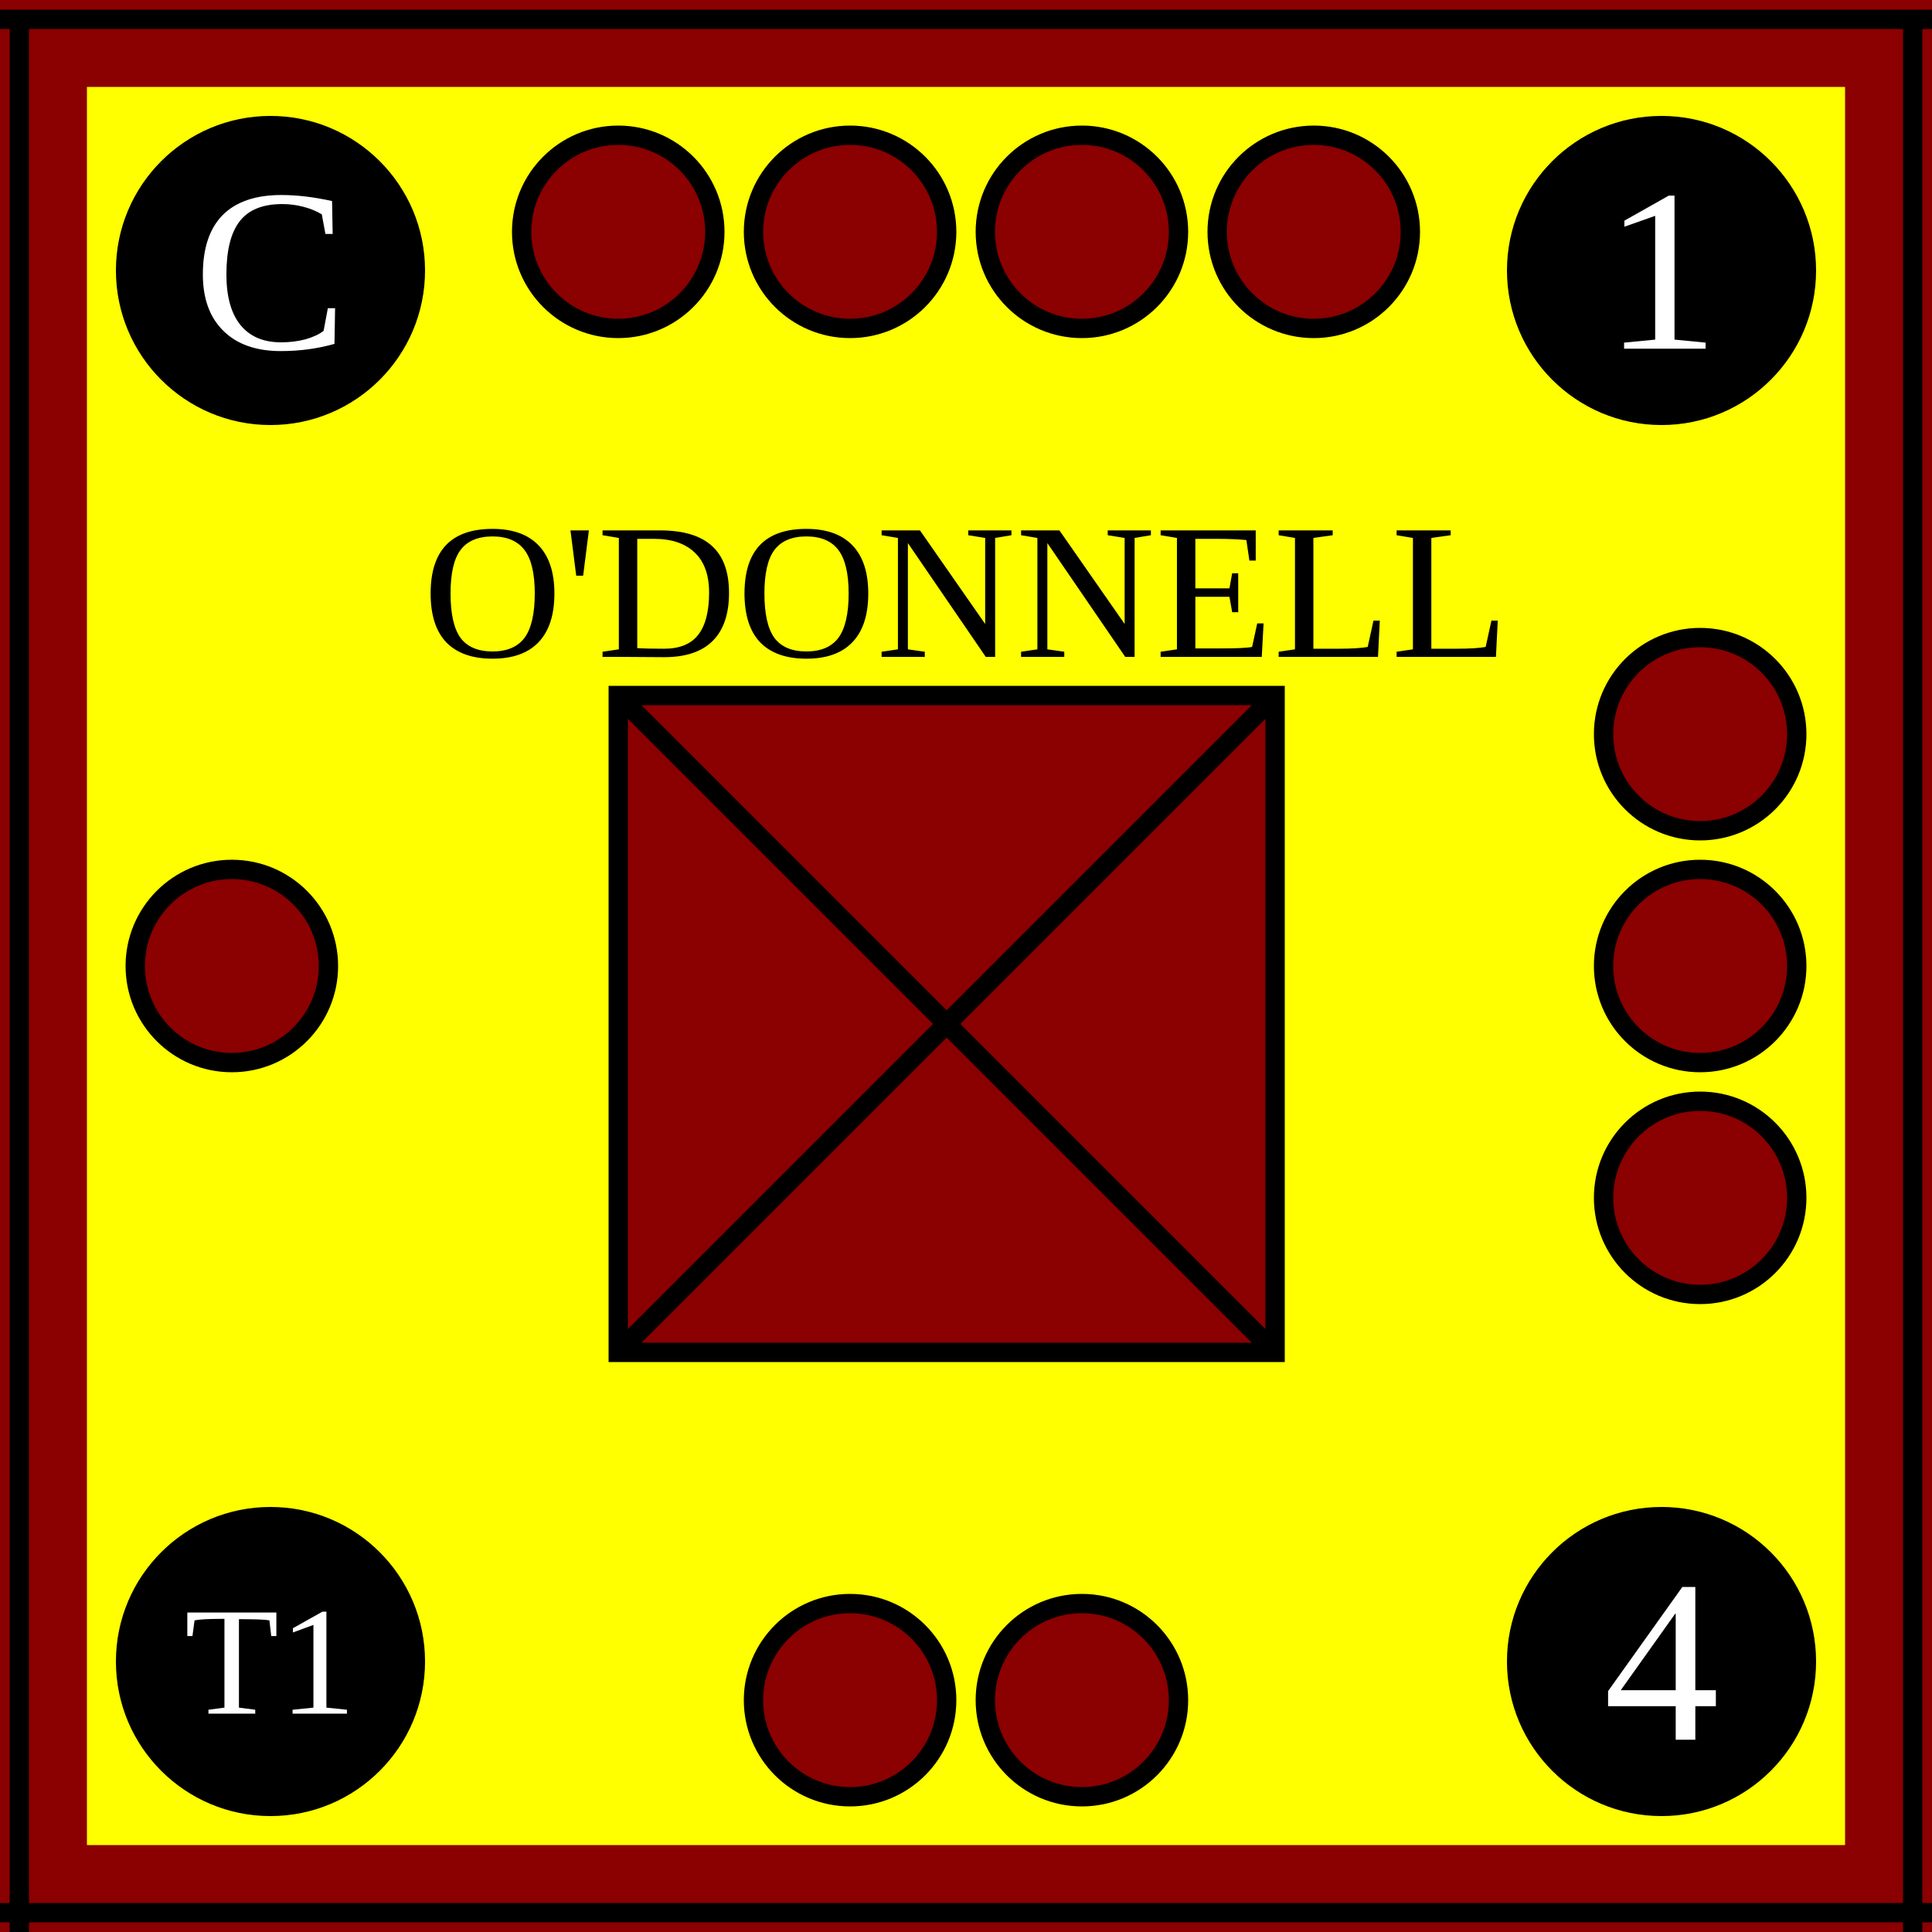
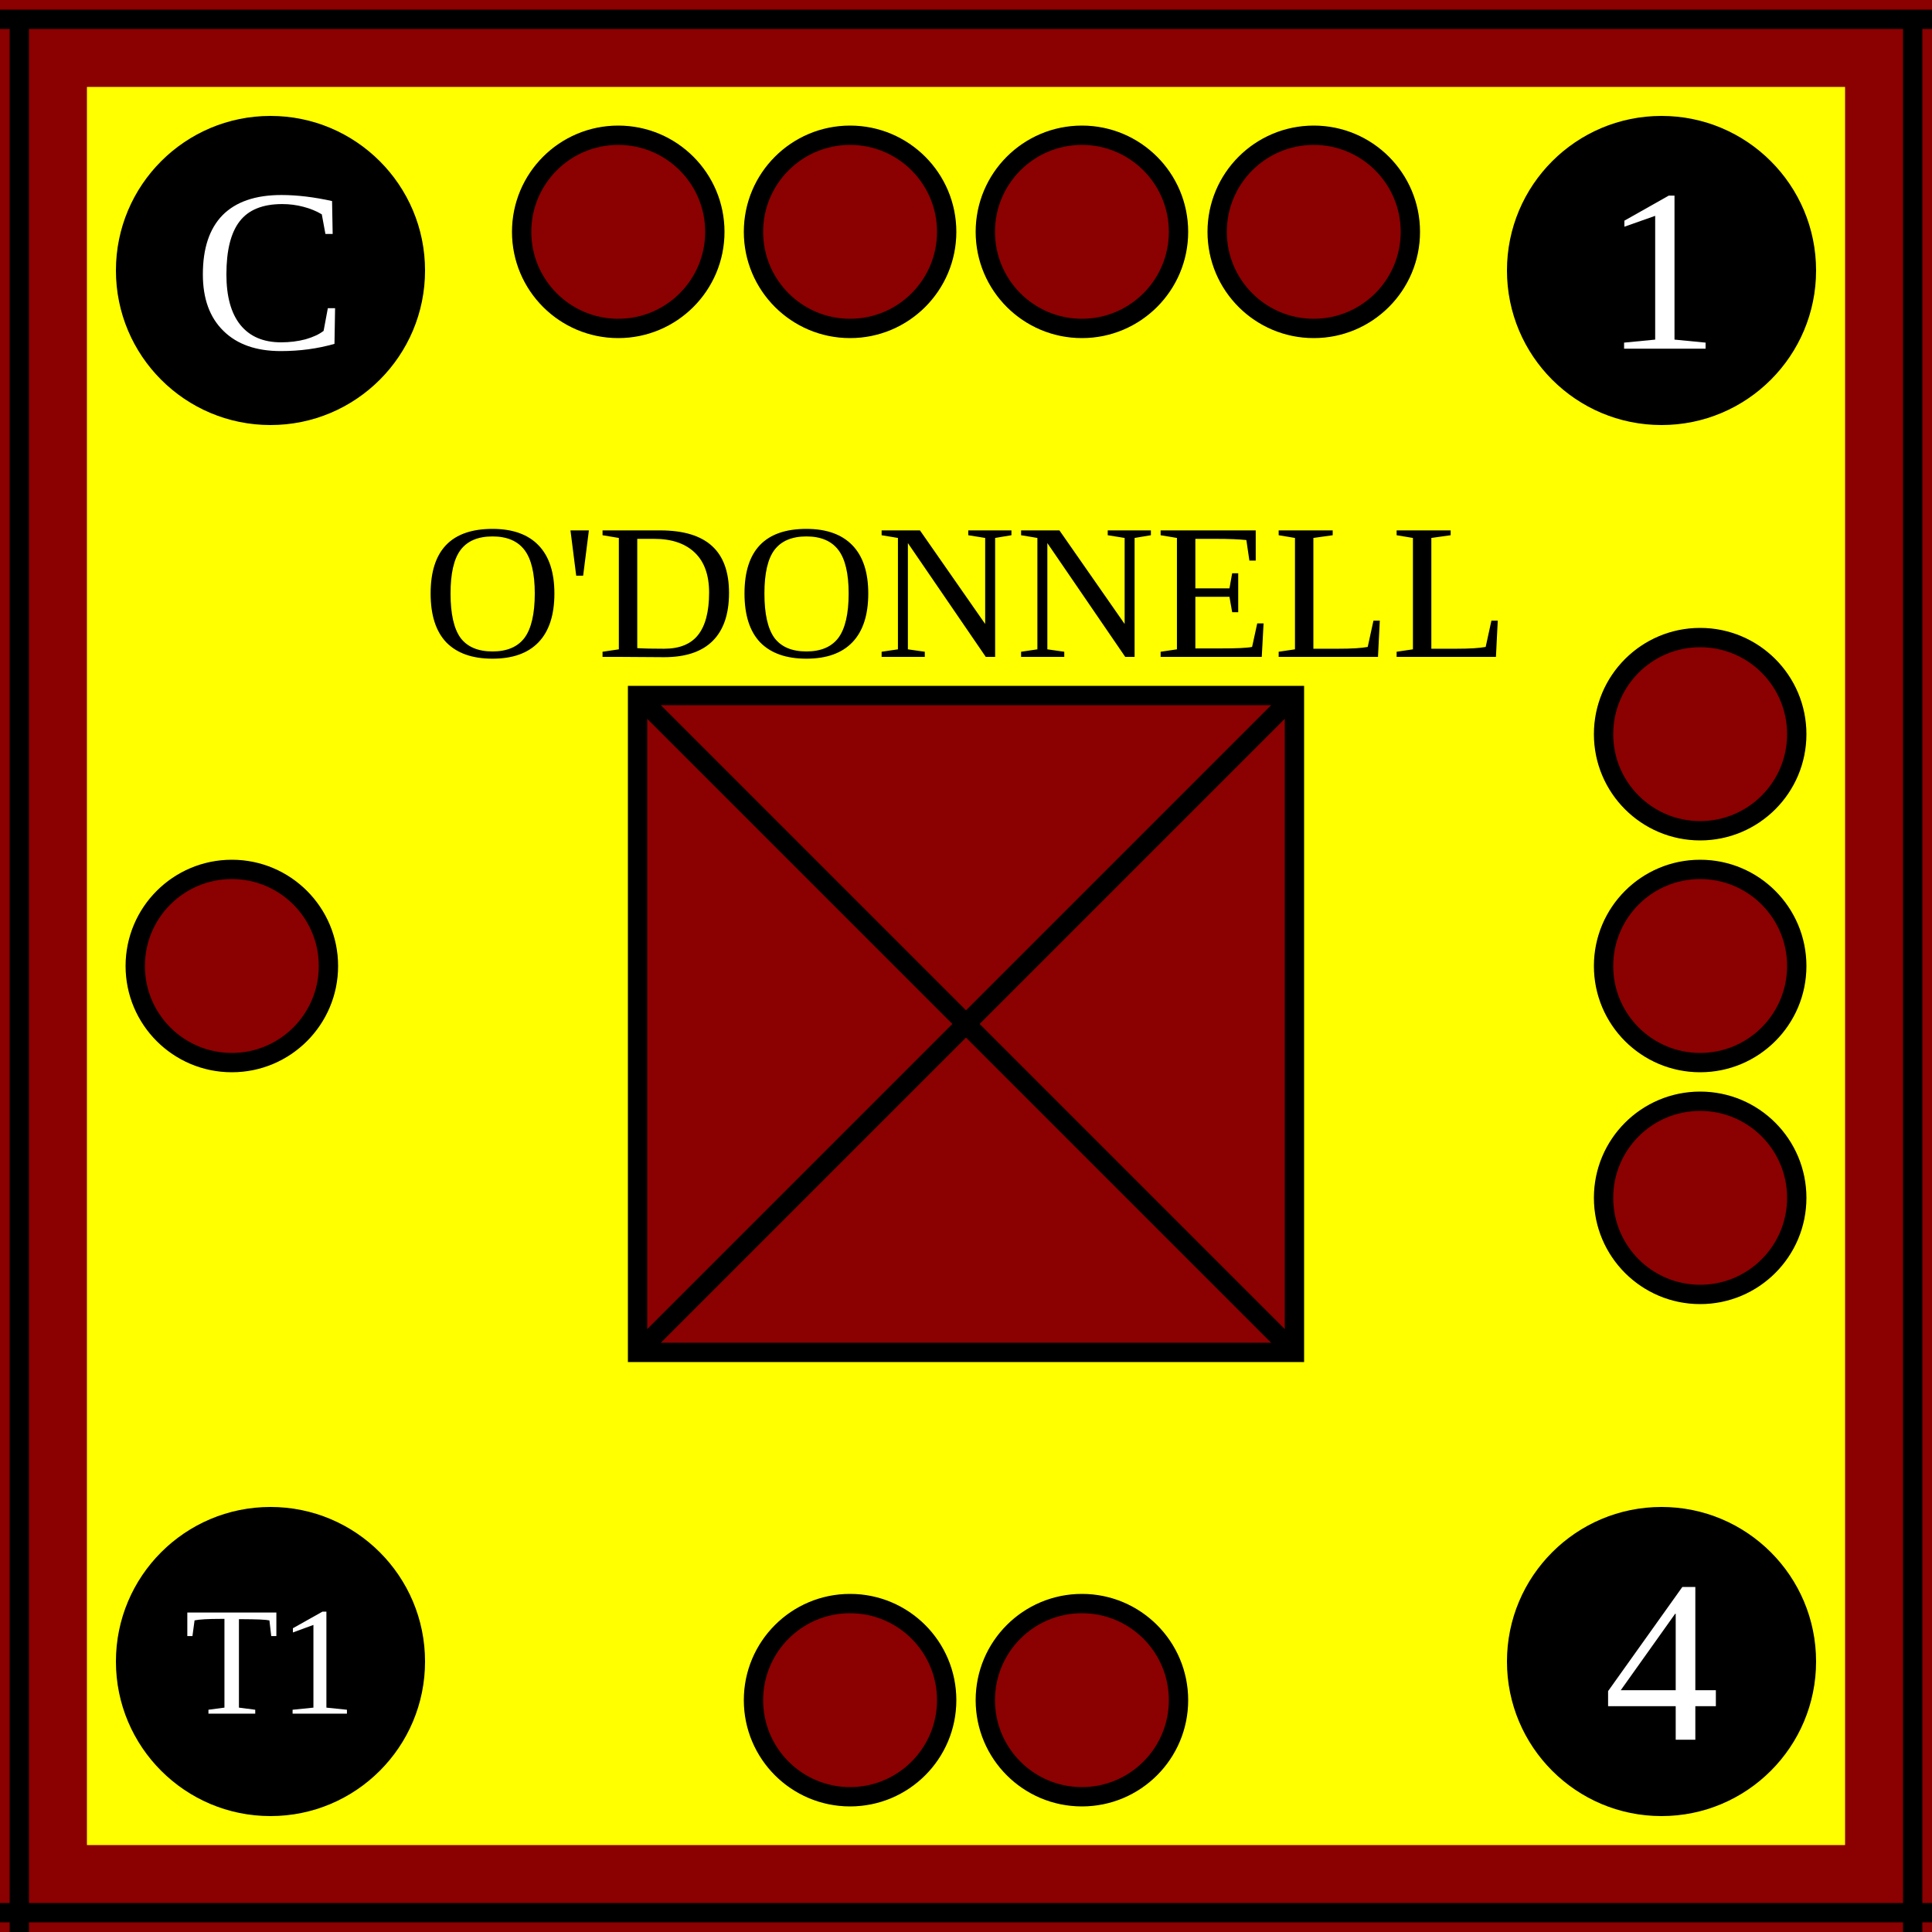
<svg xmlns="http://www.w3.org/2000/svg" width="100" height="100">
  <g id="background">
    <rect id="O'Donnell" class="Spanish" x="0" y="0" width="100%" height="100%" fill="yellow" stroke="darkred" stroke-width="9" />
  </g>
  <g id="border">
    <line x1="0" y1="1" x2="100" y2="1" stroke="black" />
    <line x1="1" y1="1" x2="1" y2="100" stroke="black" />
    <line x1="0" y1="99" x2="100" y2="99" stroke="black" />
    <line x1="99" y1="1" x2="99" y2="100" stroke="black" />
  </g>
  <g id="symbol" text-anchor="middle">
    <text x="50%" y="34" font-size="10">O'DONNELL</text>
-     <rect x="32" y="36" width="34" height="34" fill="darkred" stroke="black" />
-     <line x1="32" y1="36" x2="66" y2="70" stroke="black" />
-     <line x1="32" y1="70" x2="66" y2="36" stroke="black" />
+     <rect x="33" y="36" width="34" height="34" fill="darkred" stroke="black" />
+     <line x1="33" y1="36" x2="67" y2="70" stroke="black" />
+     <line x1="33" y1="70" x2="67" y2="36" stroke="black" />
  </g>
  <g id="attributes" text-anchor="middle" dominant-baseline="central" font-size="12" fill="black">
    <g id="initiative">
      <circle cx="14" cy="14" r="8" />
      <text x="14" y="14" fill="white">C</text>
    </g>
    <g id="firepower">
      <circle cx="86" cy="14" r="8" />
      <text x="86" y="14" fill="white">1</text>
    </g>
    <g id="movement">
      <circle cx="86" cy="86" r="8" />
      <text x="86" y="86" fill="white">4</text>
    </g>
    <g id="arrival">
      <circle cx="14" cy="86" r="8" />
      <text x="14" y="86" font-size="8" fill="white">T1</text>
    </g>
  </g>
  <g id="pips" stroke="black" fill="darkred">
    <g id="strength4">
      <circle id="topleftouter" cx="32" cy="12" r="5" />
      <circle id="topleftinner" cx="44" cy="12" r="5" />
      <circle id="toprightinner" cx="56" cy="12" r="5" />
      <circle id="toprightouter" cx="68" cy="12" r="5" />
    </g>
    <g id="strength3">
      <circle id="righttop" cx="88" cy="38" r="5" />
      <circle id="rightcenter" cx="88" cy="50" r="5" />
      <circle id="rightbottom" cx="88" cy="62" r="5" />
    </g>
    <g id="strength2">
      <circle id="bottomleft" cx="44" cy="88" r="5" />
      <circle id="bottomright" cx="56" cy="88" r="5" />
    </g>
    <g id="strength1">
      <circle id="leftcenter" cx="12" cy="50" r="5" />
    </g>
  </g>
</svg>
